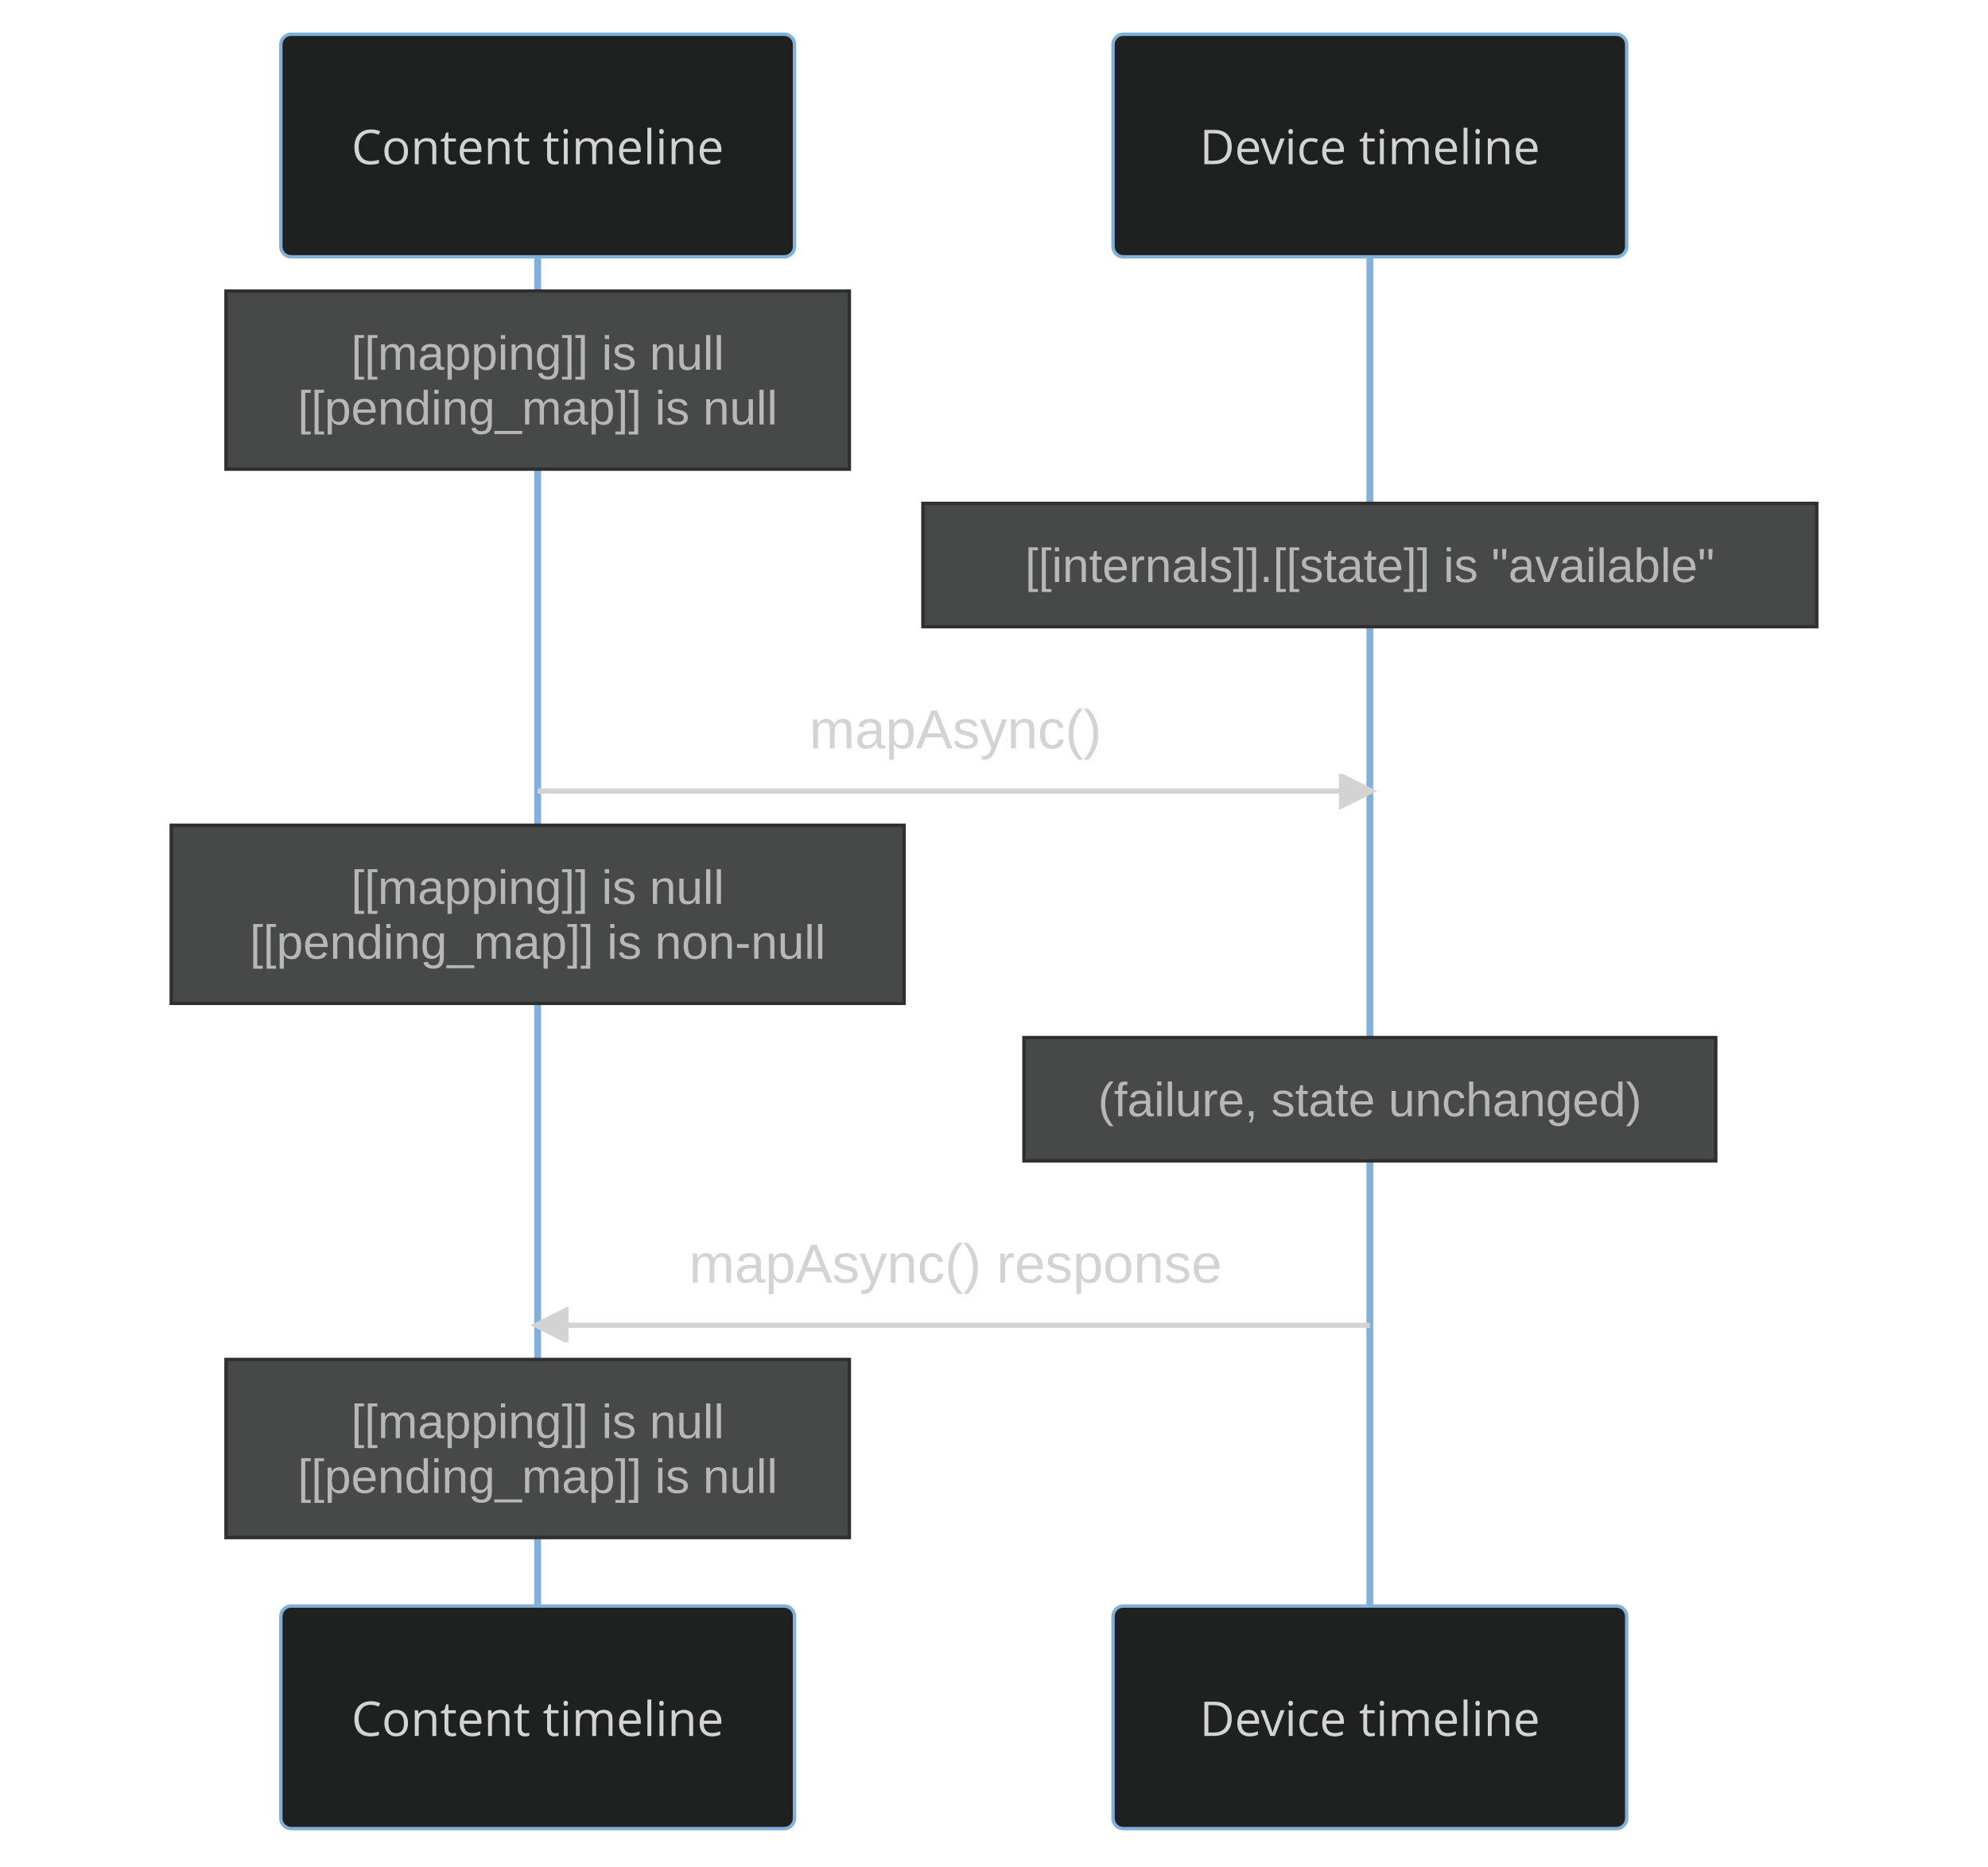
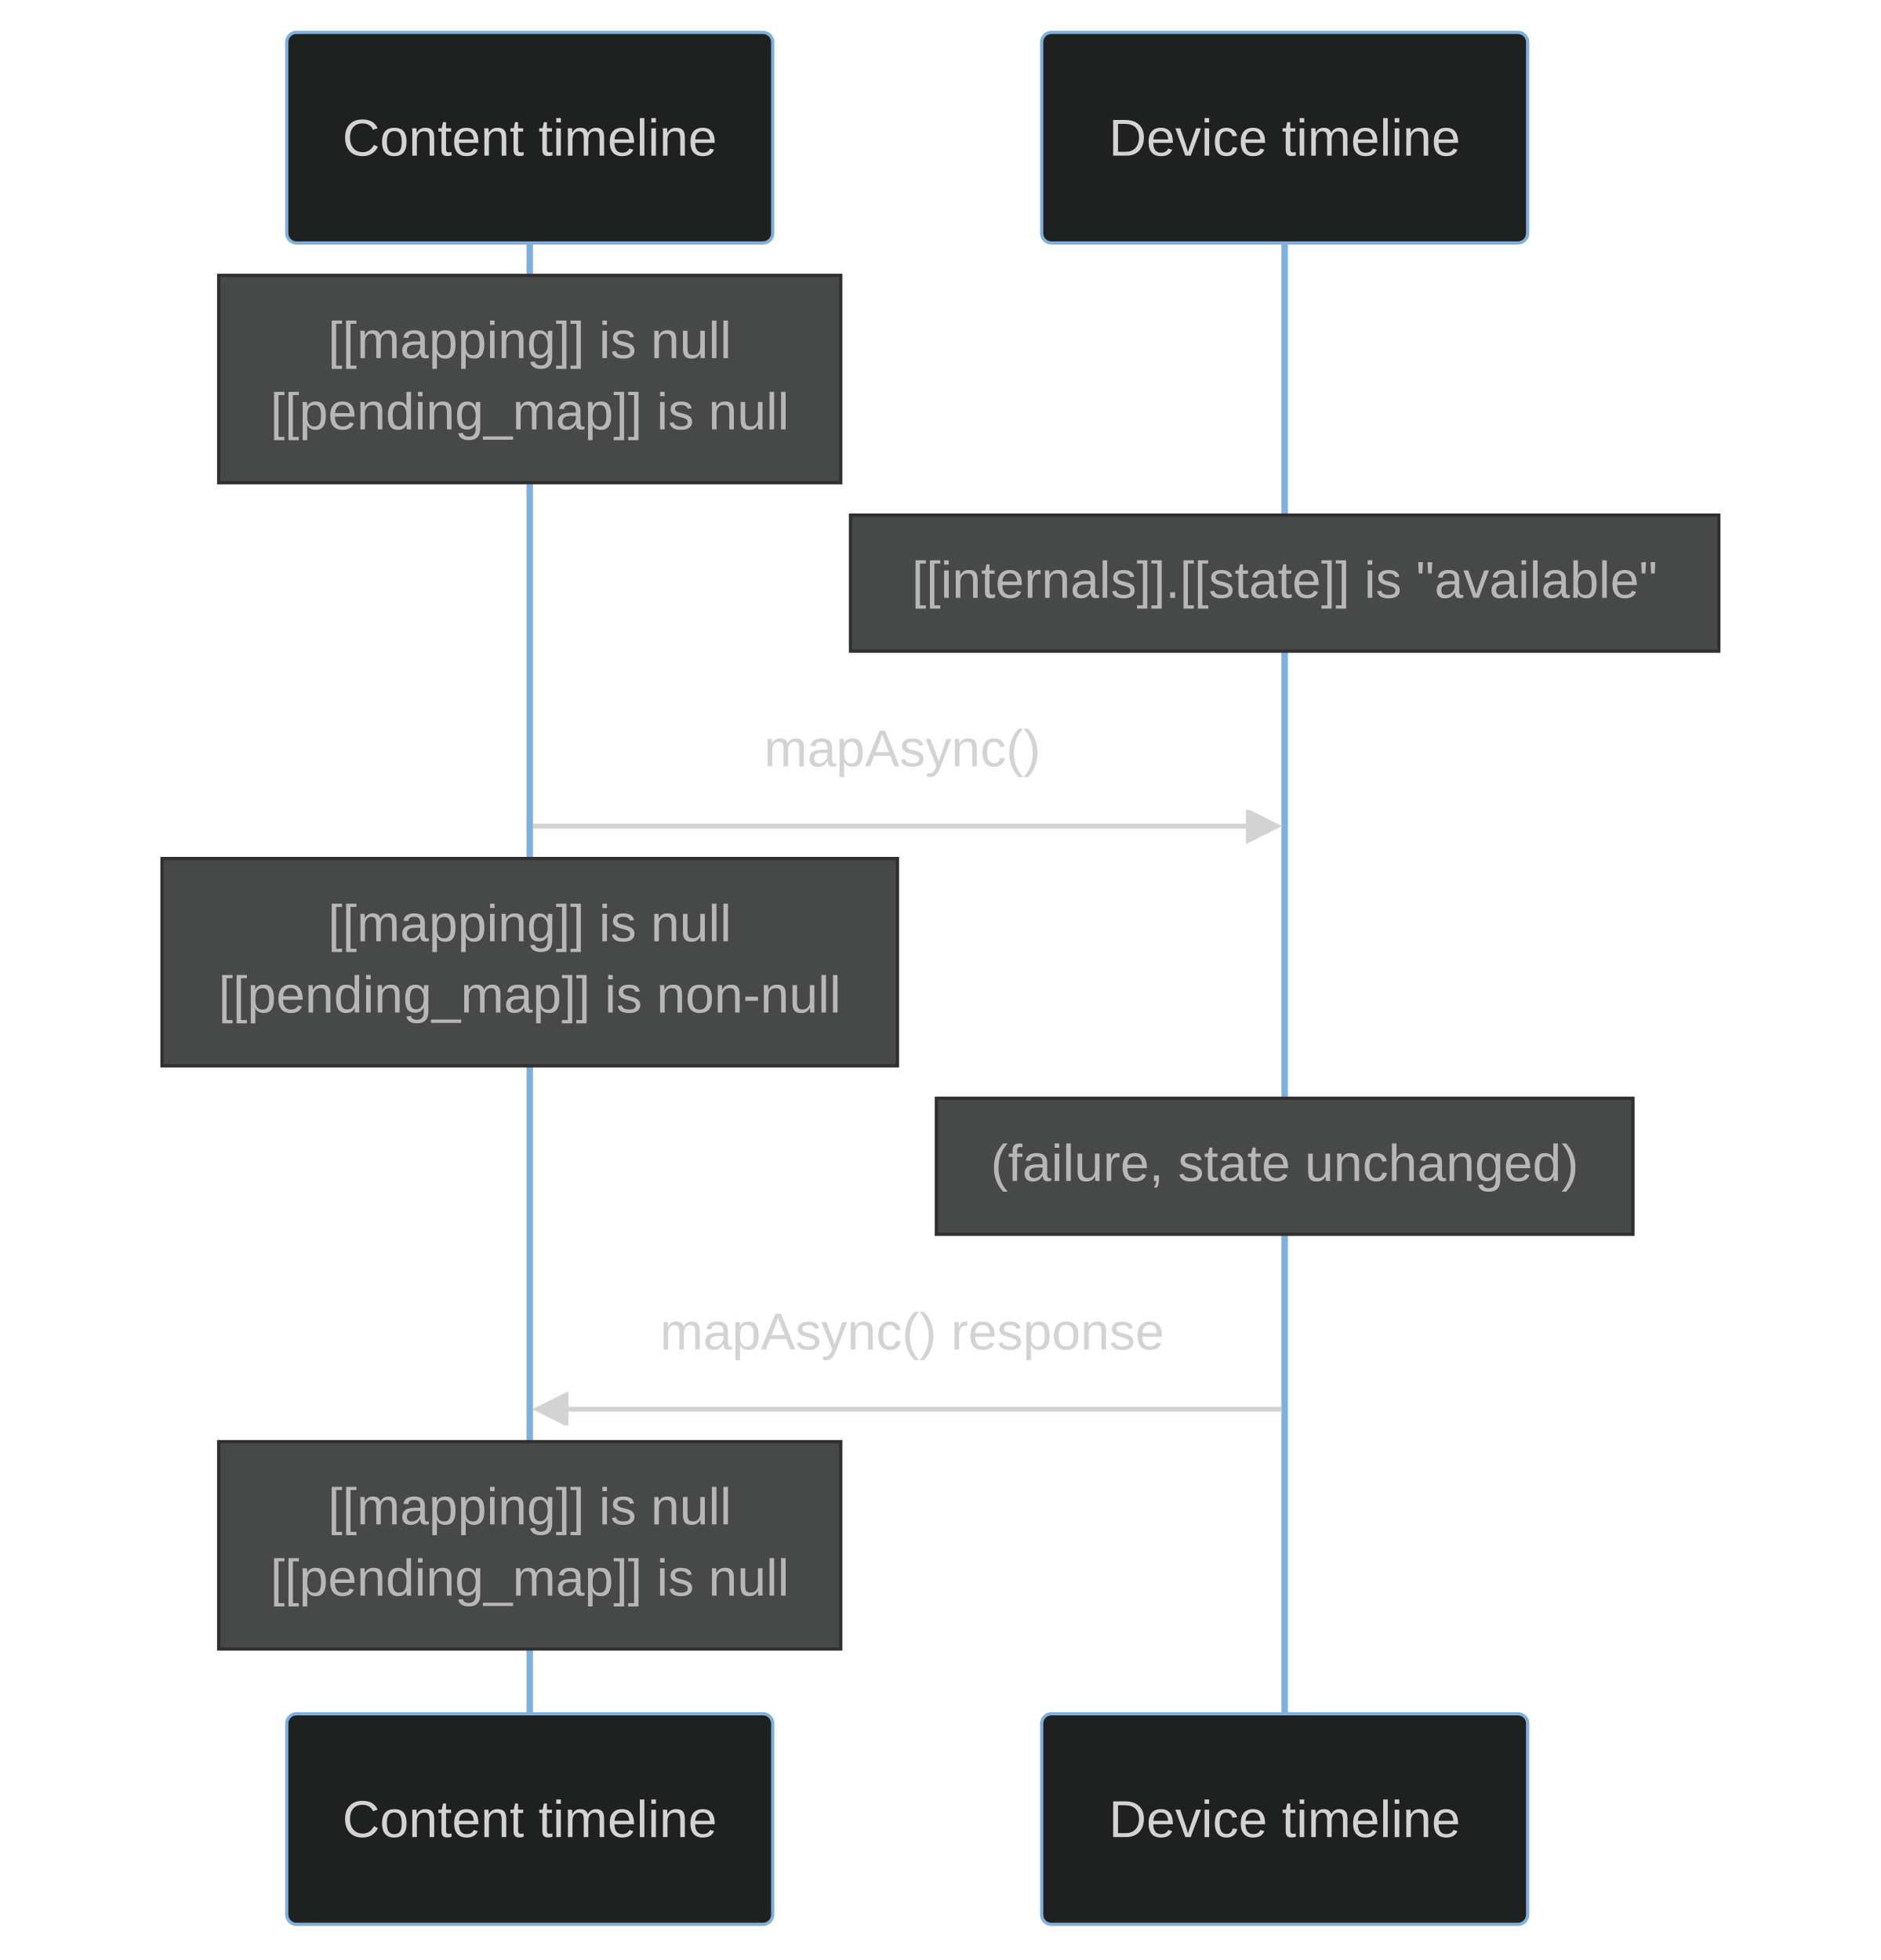
- <svg xmlns="http://www.w3.org/2000/svg" id="mermaid-0" width="100%" height="545" style="max-width: 580.5px; background-color: black;" viewBox="-82 -10 580.5 545" role="img" aria-labelledby="chart-title-mermaid-0 chart-desc-mermaid-0">
-   <style>#mermaid-0 {font-family:"trebuchet ms",verdana,arial,sans-serif;font-size:16px;fill:#ccc;}#mermaid-0 .error-icon{fill:#a44141;}#mermaid-0 .error-text{fill:#ddd;stroke:#ddd;}#mermaid-0 .edge-thickness-normal{stroke-width:2px;}#mermaid-0 .edge-thickness-thick{stroke-width:3.5px;}#mermaid-0 .edge-pattern-solid{stroke-dasharray:0;}#mermaid-0 .edge-pattern-dashed{stroke-dasharray:3;}#mermaid-0 .edge-pattern-dotted{stroke-dasharray:2;}#mermaid-0 .marker{fill:lightgrey;stroke:lightgrey;}#mermaid-0 .marker.cross{stroke:lightgrey;}#mermaid-0 svg{font-family:"trebuchet ms",verdana,arial,sans-serif;font-size:16px;}#mermaid-0 .actor{stroke:#81B1DB;fill:#1f2020;}#mermaid-0 text.actor&gt;tspan{fill:lightgrey;stroke:none;}#mermaid-0 .actor-line{stroke:lightgrey;}#mermaid-0 .messageLine0{stroke-width:1.5;stroke-dasharray:none;stroke:lightgrey;}#mermaid-0 .messageLine1{stroke-width:1.5;stroke-dasharray:2,2;stroke:lightgrey;}#mermaid-0 #arrowhead path{fill:lightgrey;stroke:lightgrey;}#mermaid-0 .sequenceNumber{fill:black;}#mermaid-0 #sequencenumber{fill:lightgrey;}#mermaid-0 #crosshead path{fill:lightgrey;stroke:lightgrey;}#mermaid-0 .messageText{fill:lightgrey;stroke:lightgrey;}#mermaid-0 .labelBox{stroke:#81B1DB;fill:#1f2020;}#mermaid-0 .labelText,#mermaid-0 .labelText&gt;tspan{fill:lightgrey;stroke:none;}#mermaid-0 .loopText,#mermaid-0 .loopText&gt;tspan{fill:lightgrey;stroke:none;}#mermaid-0 .loopLine{stroke-width:2px;stroke-dasharray:2,2;stroke:#81B1DB;fill:#81B1DB;}#mermaid-0 .note{stroke:hsl(180, 0%, 18.353%);fill:hsl(180, 1.587%, 28.353%);}#mermaid-0 .noteText,#mermaid-0 .noteText&gt;tspan{fill:rgb(183.848, 181.552, 181.552);stroke:none;}#mermaid-0 .activation0{fill:hsl(180, 1.587%, 28.353%);stroke:#81B1DB;}#mermaid-0 .activation1{fill:hsl(180, 1.587%, 28.353%);stroke:#81B1DB;}#mermaid-0 .activation2{fill:hsl(180, 1.587%, 28.353%);stroke:#81B1DB;}#mermaid-0 .actorPopupMenu{position:absolute;}#mermaid-0 .actorPopupMenuPanel{position:absolute;fill:#1f2020;box-shadow:0px 8px 16px 0px rgba(0,0,0,0.2);filter:drop-shadow(3px 5px 2px rgb(0 0 0 / 0.4));}#mermaid-0 .actor-man line{stroke:#81B1DB;fill:#1f2020;}#mermaid-0 .actor-man circle,#mermaid-0 line{stroke:#81B1DB;fill:#1f2020;stroke-width:2px;}#mermaid-0 .messageText{stroke:none;}#mermaid-0 :root{--mermaid-font-family:"trebuchet ms",verdana,arial,sans-serif;}</style>
+ <svg xmlns="http://www.w3.org/2000/svg" id="my-svg" width="100%" style="max-width: 580.5px; background-color: black;" viewBox="-88.5 -10 580.5 605" role="graphics-document document" aria-roledescription="sequence">
+   <g>
+     <rect x="233" y="519" fill="#eaeaea" stroke="#666" width="150" height="65" rx="3" ry="3" class="actor" />
+     <text x="308" y="551.5" dominant-baseline="central" alignment-baseline="central" class="actor" style="text-anchor: middle; font-size: 16px; font-weight: 400;">
+       <tspan x="308" dy="0">Device timeline</tspan>
+     </text>
+   </g>
+   <g>
+     <rect x="0" y="519" fill="#eaeaea" stroke="#666" width="150" height="65" rx="3" ry="3" class="actor" />
+     <text x="75" y="551.5" dominant-baseline="central" alignment-baseline="central" class="actor" style="text-anchor: middle; font-size: 16px; font-weight: 400;">
+       <tspan x="75" dy="0">Content timeline</tspan>
+     </text>
+   </g>
+   <g>
+     <line id="actor1" x1="308" y1="5" x2="308" y2="519" class="200" stroke-width="0.5px" stroke="#999" />
+     <g id="root-1">
+       <rect x="233" y="0" fill="#eaeaea" stroke="#666" width="150" height="65" rx="3" ry="3" class="actor" />
+       <text x="308" y="32.5" dominant-baseline="central" alignment-baseline="central" class="actor" style="text-anchor: middle; font-size: 16px; font-weight: 400;">
+         <tspan x="308" dy="0">Device timeline</tspan>
+       </text>
+     </g>
+   </g>
+   <g>
+     <line id="actor0" x1="75" y1="5" x2="75" y2="519" class="200" stroke-width="0.5px" stroke="#999" />
+     <g id="root-0">
+       <rect x="0" y="0" fill="#eaeaea" stroke="#666" width="150" height="65" rx="3" ry="3" class="actor" />
+       <text x="75" y="32.5" dominant-baseline="central" alignment-baseline="central" class="actor" style="text-anchor: middle; font-size: 16px; font-weight: 400;">
+         <tspan x="75" dy="0">Content timeline</tspan>
+       </text>
+     </g>
+   </g>
+   <style>#my-svg{font-family:"trebuchet ms",verdana,arial,sans-serif;font-size:16px;fill:#ccc;}#my-svg .error-icon{fill:#a44141;}#my-svg .error-text{fill:#ddd;stroke:#ddd;}#my-svg .edge-thickness-normal{stroke-width:2px;}#my-svg .edge-thickness-thick{stroke-width:3.5px;}#my-svg .edge-pattern-solid{stroke-dasharray:0;}#my-svg .edge-pattern-dashed{stroke-dasharray:3;}#my-svg .edge-pattern-dotted{stroke-dasharray:2;}#my-svg .marker{fill:lightgrey;stroke:lightgrey;}#my-svg .marker.cross{stroke:lightgrey;}#my-svg svg{font-family:"trebuchet ms",verdana,arial,sans-serif;font-size:16px;}#my-svg .actor{stroke:#81B1DB;fill:#1f2020;}#my-svg text.actor&gt;tspan{fill:lightgrey;stroke:none;}#my-svg .actor-line{stroke:lightgrey;}#my-svg .messageLine0{stroke-width:1.5;stroke-dasharray:none;stroke:lightgrey;}#my-svg .messageLine1{stroke-width:1.5;stroke-dasharray:2,2;stroke:lightgrey;}#my-svg #arrowhead path{fill:lightgrey;stroke:lightgrey;}#my-svg .sequenceNumber{fill:black;}#my-svg #sequencenumber{fill:lightgrey;}#my-svg #crosshead path{fill:lightgrey;stroke:lightgrey;}#my-svg .messageText{fill:lightgrey;stroke:none;}#my-svg .labelBox{stroke:#81B1DB;fill:#1f2020;}#my-svg .labelText,#my-svg .labelText&gt;tspan{fill:lightgrey;stroke:none;}#my-svg .loopText,#my-svg .loopText&gt;tspan{fill:lightgrey;stroke:none;}#my-svg .loopLine{stroke-width:2px;stroke-dasharray:2,2;stroke:#81B1DB;fill:#81B1DB;}#my-svg .note{stroke:hsl(180, 0%, 18.353%);fill:hsl(180, 1.587%, 28.353%);}#my-svg .noteText,#my-svg .noteText&gt;tspan{fill:rgb(183.848, 181.552, 181.552);stroke:none;}#my-svg .activation0{fill:hsl(180, 1.587%, 28.353%);stroke:#81B1DB;}#my-svg .activation1{fill:hsl(180, 1.587%, 28.353%);stroke:#81B1DB;}#my-svg .activation2{fill:hsl(180, 1.587%, 28.353%);stroke:#81B1DB;}#my-svg .actorPopupMenu{position:absolute;}#my-svg .actorPopupMenuPanel{position:absolute;fill:#1f2020;box-shadow:0px 8px 16px 0px rgba(0,0,0,0.2);filter:drop-shadow(3px 5px 2px rgb(0 0 0 / 0.4));}#my-svg .actor-man line{stroke:#81B1DB;fill:#1f2020;}#my-svg .actor-man circle,#my-svg line{stroke:#81B1DB;fill:#1f2020;stroke-width:2px;}#my-svg .messageText{stroke:none;}#my-svg :root{--mermaid-font-family:"trebuchet ms",verdana,arial,sans-serif;}</style>
  <g />
  <defs>
    <symbol id="computer" width="24" height="24">
      <path transform="scale(.5)" d="M2 2v13h20v-13h-20zm18 11h-16v-9h16v9zm-10.228 6l.466-1h3.524l.467 1h-4.457zm14.228 3h-24l2-6h2.104l-1.33 4h18.45l-1.297-4h2.073l2 6zm-5-10h-14v-7h14v7z" />
    </symbol>
  </defs>
  <defs>
    <symbol id="database" fill-rule="evenodd" clip-rule="evenodd">
      <path transform="scale(.5)" d="M12.258.001l.256.004.255.005.253.008.251.01.249.012.247.015.246.016.242.019.241.02.239.023.236.024.233.027.231.028.229.031.225.032.223.034.22.036.217.038.214.04.211.041.208.043.205.045.201.046.198.048.194.05.191.051.187.053.183.054.18.056.175.057.172.059.168.06.163.061.16.063.155.064.15.066.074.033.073.033.071.034.07.034.069.035.068.035.067.035.066.035.064.036.064.036.062.036.06.036.06.037.058.037.058.037.055.038.055.038.053.038.052.038.051.039.05.039.048.039.047.039.045.04.044.04.043.04.041.04.04.041.039.041.037.041.036.041.034.041.033.042.032.042.03.042.029.042.027.042.026.043.024.043.023.043.021.043.02.043.018.044.017.043.015.044.013.044.012.044.011.045.009.044.007.045.006.045.004.045.002.045.001.045v17l-.001.045-.002.045-.004.045-.006.045-.007.045-.009.044-.011.045-.012.044-.013.044-.015.044-.017.043-.018.044-.02.043-.021.043-.023.043-.024.043-.026.043-.027.042-.029.042-.03.042-.032.042-.033.042-.034.041-.036.041-.037.041-.039.041-.04.041-.041.04-.043.04-.044.04-.045.04-.047.039-.048.039-.05.039-.051.039-.052.038-.053.038-.055.038-.055.038-.058.037-.058.037-.06.037-.06.036-.062.036-.064.036-.064.036-.066.035-.067.035-.068.035-.069.035-.07.034-.071.034-.073.033-.074.033-.15.066-.155.064-.16.063-.163.061-.168.06-.172.059-.175.057-.18.056-.183.054-.187.053-.191.051-.194.05-.198.048-.201.046-.205.045-.208.043-.211.041-.214.04-.217.038-.22.036-.223.034-.225.032-.229.031-.231.028-.233.027-.236.024-.239.023-.241.02-.242.019-.246.016-.247.015-.249.012-.251.01-.253.008-.255.005-.256.004-.258.001-.258-.001-.256-.004-.255-.005-.253-.008-.251-.01-.249-.012-.247-.015-.245-.016-.243-.019-.241-.02-.238-.023-.236-.024-.234-.027-.231-.028-.228-.031-.226-.032-.223-.034-.22-.036-.217-.038-.214-.04-.211-.041-.208-.043-.204-.045-.201-.046-.198-.048-.195-.05-.19-.051-.187-.053-.184-.054-.179-.056-.176-.057-.172-.059-.167-.06-.164-.061-.159-.063-.155-.064-.151-.066-.074-.033-.072-.033-.072-.034-.07-.034-.069-.035-.068-.035-.067-.035-.066-.035-.064-.036-.063-.036-.062-.036-.061-.036-.06-.037-.058-.037-.057-.037-.056-.038-.055-.038-.053-.038-.052-.038-.051-.039-.049-.039-.049-.039-.046-.039-.046-.04-.044-.04-.043-.04-.041-.04-.04-.041-.039-.041-.037-.041-.036-.041-.034-.041-.033-.042-.032-.042-.03-.042-.029-.042-.027-.042-.026-.043-.024-.043-.023-.043-.021-.043-.02-.043-.018-.044-.017-.043-.015-.044-.013-.044-.012-.044-.011-.045-.009-.044-.007-.045-.006-.045-.004-.045-.002-.045-.001-.045v-17l.001-.045.002-.045.004-.045.006-.045.007-.045.009-.044.011-.045.012-.044.013-.044.015-.044.017-.043.018-.044.02-.043.021-.043.023-.043.024-.043.026-.043.027-.042.029-.042.03-.042.032-.042.033-.042.034-.041.036-.041.037-.041.039-.041.04-.041.041-.04.043-.04.044-.04.046-.04.046-.039.049-.039.049-.039.051-.039.052-.038.053-.038.055-.038.056-.038.057-.037.058-.037.06-.037.061-.036.062-.036.063-.036.064-.036.066-.035.067-.035.068-.035.069-.035.07-.034.072-.034.072-.033.074-.033.151-.066.155-.064.159-.063.164-.061.167-.06.172-.059.176-.057.179-.056.184-.054.187-.053.19-.051.195-.05.198-.048.201-.046.204-.045.208-.043.211-.041.214-.04.217-.038.22-.036.223-.034.226-.032.228-.031.231-.028.234-.027.236-.024.238-.023.241-.02.243-.019.245-.016.247-.015.249-.012.251-.01.253-.008.255-.005.256-.004.258-.001.258.001zm-9.258 20.499v.01l.001.021.003.021.004.022.005.021.006.022.007.022.009.023.01.022.011.023.012.023.013.023.015.023.016.024.017.023.018.024.019.024.021.024.022.025.023.024.024.025.052.049.056.05.061.051.066.051.07.051.075.051.079.052.084.052.088.052.092.052.097.052.102.051.105.052.11.052.114.051.119.051.123.051.127.05.131.05.135.05.139.048.144.049.147.047.152.047.155.047.16.045.163.045.167.043.171.043.176.041.178.041.183.039.187.039.19.037.194.035.197.035.202.033.204.031.209.03.212.029.216.027.219.025.222.024.226.021.23.02.233.018.236.016.24.015.243.012.246.01.249.008.253.005.256.004.259.001.26-.001.257-.004.254-.005.25-.008.247-.011.244-.012.241-.014.237-.016.233-.018.231-.021.226-.021.224-.024.22-.026.216-.027.212-.028.21-.031.205-.031.202-.034.198-.034.194-.036.191-.037.187-.039.183-.04.179-.04.175-.042.172-.043.168-.044.163-.045.16-.046.155-.046.152-.047.148-.048.143-.049.139-.049.136-.05.131-.05.126-.05.123-.051.118-.052.114-.051.11-.052.106-.052.101-.052.096-.052.092-.052.088-.053.083-.051.079-.052.074-.052.07-.051.065-.051.06-.051.056-.05.051-.05.023-.024.023-.025.021-.024.02-.024.019-.024.018-.024.017-.024.015-.023.014-.024.013-.023.012-.023.01-.023.01-.022.008-.022.006-.022.006-.022.004-.022.004-.021.001-.021.001-.021v-4.127l-.077.055-.08.053-.083.054-.085.053-.087.052-.09.052-.093.051-.095.05-.097.05-.1.049-.102.049-.105.048-.106.047-.109.047-.111.046-.114.045-.115.045-.118.044-.12.043-.122.042-.124.042-.126.041-.128.04-.13.04-.132.038-.134.038-.135.037-.138.037-.139.035-.142.035-.143.034-.144.033-.147.032-.148.031-.15.03-.151.03-.153.029-.154.027-.156.027-.158.026-.159.025-.161.024-.162.023-.163.022-.165.021-.166.02-.167.019-.169.018-.169.017-.171.016-.173.015-.173.014-.175.013-.175.012-.177.011-.178.01-.179.008-.179.008-.181.006-.182.005-.182.004-.184.003-.184.002h-.37l-.184-.002-.184-.003-.182-.004-.182-.005-.181-.006-.179-.008-.179-.008-.178-.01-.176-.011-.176-.012-.175-.013-.173-.014-.172-.015-.171-.016-.17-.017-.169-.018-.167-.019-.166-.02-.165-.021-.163-.022-.162-.023-.161-.024-.159-.025-.157-.026-.156-.027-.155-.027-.153-.029-.151-.03-.15-.03-.148-.031-.146-.032-.145-.033-.143-.034-.141-.035-.14-.035-.137-.037-.136-.037-.134-.038-.132-.038-.13-.04-.128-.04-.126-.041-.124-.042-.122-.042-.12-.044-.117-.043-.116-.045-.113-.045-.112-.046-.109-.047-.106-.047-.105-.048-.102-.049-.1-.049-.097-.05-.095-.05-.093-.052-.09-.051-.087-.052-.085-.053-.083-.054-.08-.054-.077-.054v4.127zm0-5.654v.011l.001.021.003.021.004.021.005.022.006.022.007.022.009.022.01.022.011.023.012.023.013.023.015.024.016.023.017.024.018.024.019.024.021.024.022.024.023.025.024.024.052.05.056.05.061.05.066.051.07.051.075.052.079.051.084.052.088.052.092.052.097.052.102.052.105.052.11.051.114.051.119.052.123.05.127.051.131.05.135.049.139.049.144.048.147.048.152.047.155.046.16.045.163.045.167.044.171.042.176.042.178.04.183.04.187.038.19.037.194.036.197.034.202.033.204.032.209.03.212.028.216.027.219.025.222.024.226.022.23.02.233.018.236.016.24.014.243.012.246.01.249.008.253.006.256.003.259.001.26-.001.257-.003.254-.006.25-.008.247-.01.244-.012.241-.015.237-.016.233-.018.231-.02.226-.022.224-.024.22-.025.216-.027.212-.029.21-.03.205-.032.202-.033.198-.035.194-.036.191-.037.187-.039.183-.039.179-.041.175-.042.172-.043.168-.044.163-.045.16-.045.155-.047.152-.047.148-.048.143-.048.139-.05.136-.049.131-.05.126-.051.123-.051.118-.051.114-.052.11-.052.106-.052.101-.052.096-.052.092-.052.088-.052.083-.052.079-.052.074-.051.07-.052.065-.051.06-.05.056-.051.051-.049.023-.025.023-.024.021-.025.02-.024.019-.024.018-.024.017-.024.015-.023.014-.023.013-.024.012-.022.01-.023.01-.023.008-.022.006-.022.006-.022.004-.021.004-.022.001-.021.001-.021v-4.139l-.077.054-.08.054-.083.054-.085.052-.087.053-.09.051-.093.051-.095.051-.097.05-.1.049-.102.049-.105.048-.106.047-.109.047-.111.046-.114.045-.115.044-.118.044-.12.044-.122.042-.124.042-.126.041-.128.04-.13.039-.132.039-.134.038-.135.037-.138.036-.139.036-.142.035-.143.033-.144.033-.147.033-.148.031-.15.03-.151.03-.153.028-.154.028-.156.027-.158.026-.159.025-.161.024-.162.023-.163.022-.165.021-.166.02-.167.019-.169.018-.169.017-.171.016-.173.015-.173.014-.175.013-.175.012-.177.011-.178.009-.179.009-.179.007-.181.007-.182.005-.182.004-.184.003-.184.002h-.37l-.184-.002-.184-.003-.182-.004-.182-.005-.181-.007-.179-.007-.179-.009-.178-.009-.176-.011-.176-.012-.175-.013-.173-.014-.172-.015-.171-.016-.17-.017-.169-.018-.167-.019-.166-.02-.165-.021-.163-.022-.162-.023-.161-.024-.159-.025-.157-.026-.156-.027-.155-.028-.153-.028-.151-.03-.15-.03-.148-.031-.146-.033-.145-.033-.143-.033-.141-.035-.14-.036-.137-.036-.136-.037-.134-.038-.132-.039-.13-.039-.128-.04-.126-.041-.124-.042-.122-.043-.12-.043-.117-.044-.116-.044-.113-.046-.112-.046-.109-.046-.106-.047-.105-.048-.102-.049-.1-.049-.097-.05-.095-.051-.093-.051-.09-.051-.087-.053-.085-.052-.083-.054-.08-.054-.077-.054v4.139zm0-5.666v.011l.001.02.003.022.004.021.005.022.006.021.007.022.009.023.01.022.011.023.012.023.013.023.015.023.016.024.017.024.018.023.019.024.021.025.022.024.023.024.024.025.052.05.056.05.061.05.066.051.07.051.075.052.079.051.084.052.088.052.092.052.097.052.102.052.105.051.11.052.114.051.119.051.123.051.127.05.131.05.135.05.139.049.144.048.147.048.152.047.155.046.16.045.163.045.167.043.171.043.176.042.178.04.183.04.187.038.19.037.194.036.197.034.202.033.204.032.209.03.212.028.216.027.219.025.222.024.226.021.23.02.233.018.236.017.24.014.243.012.246.01.249.008.253.006.256.003.259.001.26-.001.257-.003.254-.006.25-.008.247-.01.244-.013.241-.014.237-.016.233-.018.231-.02.226-.022.224-.024.22-.025.216-.027.212-.029.21-.03.205-.032.202-.033.198-.035.194-.036.191-.037.187-.039.183-.039.179-.041.175-.042.172-.043.168-.044.163-.045.16-.045.155-.047.152-.047.148-.048.143-.049.139-.049.136-.049.131-.051.126-.05.123-.051.118-.052.114-.051.11-.052.106-.052.101-.052.096-.052.092-.052.088-.052.083-.052.079-.052.074-.052.07-.051.065-.051.06-.051.056-.05.051-.049.023-.025.023-.025.021-.024.02-.024.019-.024.018-.024.017-.024.015-.023.014-.024.013-.023.012-.023.01-.022.01-.023.008-.022.006-.022.006-.022.004-.022.004-.021.001-.021.001-.021v-4.153l-.077.054-.08.054-.083.053-.085.053-.087.053-.09.051-.093.051-.095.051-.097.05-.1.049-.102.048-.105.048-.106.048-.109.046-.111.046-.114.046-.115.044-.118.044-.12.043-.122.043-.124.042-.126.041-.128.04-.13.039-.132.039-.134.038-.135.037-.138.036-.139.036-.142.034-.143.034-.144.033-.147.032-.148.032-.15.03-.151.03-.153.028-.154.028-.156.027-.158.026-.159.024-.161.024-.162.023-.163.023-.165.021-.166.02-.167.019-.169.018-.169.017-.171.016-.173.015-.173.014-.175.013-.175.012-.177.01-.178.01-.179.009-.179.007-.181.006-.182.006-.182.004-.184.003-.184.001-.185.001-.185-.001-.184-.001-.184-.003-.182-.004-.182-.006-.181-.006-.179-.007-.179-.009-.178-.01-.176-.01-.176-.012-.175-.013-.173-.014-.172-.015-.171-.016-.17-.017-.169-.018-.167-.019-.166-.02-.165-.021-.163-.023-.162-.023-.161-.024-.159-.024-.157-.026-.156-.027-.155-.028-.153-.028-.151-.03-.15-.03-.148-.032-.146-.032-.145-.033-.143-.034-.141-.034-.14-.036-.137-.036-.136-.037-.134-.038-.132-.039-.13-.039-.128-.041-.126-.041-.124-.041-.122-.043-.12-.043-.117-.044-.116-.044-.113-.046-.112-.046-.109-.046-.106-.048-.105-.048-.102-.048-.1-.05-.097-.049-.095-.051-.093-.051-.09-.052-.087-.052-.085-.053-.083-.053-.08-.054-.077-.054v4.153zm8.74-8.179l-.257.004-.254.005-.25.008-.247.011-.244.012-.241.014-.237.016-.233.018-.231.021-.226.022-.224.023-.22.026-.216.027-.212.028-.21.031-.205.032-.202.033-.198.034-.194.036-.191.038-.187.038-.183.04-.179.041-.175.042-.172.043-.168.043-.163.045-.16.046-.155.046-.152.048-.148.048-.143.048-.139.049-.136.05-.131.05-.126.051-.123.051-.118.051-.114.052-.11.052-.106.052-.101.052-.096.052-.092.052-.088.052-.083.052-.079.052-.074.051-.07.052-.065.051-.06.05-.056.05-.051.05-.023.025-.023.024-.021.024-.02.025-.019.024-.018.024-.017.023-.015.024-.014.023-.013.023-.012.023-.01.023-.01.022-.008.022-.006.023-.006.021-.004.022-.004.021-.001.021-.001.021.001.021.001.021.004.021.004.022.006.021.006.023.008.022.01.022.01.023.012.023.013.023.014.023.015.024.017.023.018.024.019.024.02.025.021.024.023.024.023.025.051.05.056.05.06.05.065.051.07.052.074.051.079.052.083.052.088.052.092.052.096.052.101.052.106.052.11.052.114.052.118.051.123.051.126.051.131.05.136.05.139.049.143.048.148.048.152.048.155.046.16.046.163.045.168.043.172.043.175.042.179.041.183.04.187.038.191.038.194.036.198.034.202.033.205.032.21.031.212.028.216.027.22.026.224.023.226.022.231.021.233.018.237.016.241.014.244.012.247.011.25.008.254.005.257.004.26.001.26-.001.257-.004.254-.005.25-.008.247-.011.244-.012.241-.014.237-.016.233-.018.231-.021.226-.022.224-.023.22-.026.216-.027.212-.028.21-.031.205-.032.202-.033.198-.034.194-.036.191-.038.187-.038.183-.04.179-.041.175-.042.172-.043.168-.043.163-.045.16-.046.155-.046.152-.048.148-.048.143-.048.139-.049.136-.05.131-.05.126-.051.123-.051.118-.051.114-.052.11-.052.106-.052.101-.052.096-.052.092-.052.088-.052.083-.052.079-.052.074-.051.07-.052.065-.051.06-.05.056-.05.051-.05.023-.025.023-.024.021-.024.02-.025.019-.024.018-.024.017-.023.015-.024.014-.023.013-.023.012-.023.01-.023.01-.022.008-.022.006-.023.006-.021.004-.022.004-.021.001-.021.001-.021-.001-.021-.001-.021-.004-.021-.004-.022-.006-.021-.006-.023-.008-.022-.01-.022-.01-.023-.012-.023-.013-.023-.014-.023-.015-.024-.017-.023-.018-.024-.019-.024-.02-.025-.021-.024-.023-.024-.023-.025-.051-.05-.056-.05-.06-.05-.065-.051-.07-.052-.074-.051-.079-.052-.083-.052-.088-.052-.092-.052-.096-.052-.101-.052-.106-.052-.11-.052-.114-.052-.118-.051-.123-.051-.126-.051-.131-.05-.136-.05-.139-.049-.143-.048-.148-.048-.152-.048-.155-.046-.16-.046-.163-.045-.168-.043-.172-.043-.175-.042-.179-.041-.183-.04-.187-.038-.191-.038-.194-.036-.198-.034-.202-.033-.205-.032-.21-.031-.212-.028-.216-.027-.22-.026-.224-.023-.226-.022-.231-.021-.233-.018-.237-.016-.241-.014-.244-.012-.247-.011-.25-.008-.254-.005-.257-.004-.26-.001-.26.001z" />
    </symbol>
  </defs>
  <defs>
    <symbol id="clock" width="24" height="24">
      <path transform="scale(.5)" d="M12 2c5.514 0 10 4.486 10 10s-4.486 10-10 10-10-4.486-10-10 4.486-10 10-10zm0-2c-6.627 0-12 5.373-12 12s5.373 12 12 12 12-5.373 12-12-5.373-12-12-12zm5.848 12.459c.202.038.202.333.001.372-1.907.361-6.045 1.111-6.547 1.111-.719 0-1.301-.582-1.301-1.301 0-.512.77-5.447 1.125-7.445.034-.192.312-.181.343.014l.985 6.238 5.394 1.011z" />
    </symbol>
  </defs>
-   <g>
-     <line id="actor0" x1="75" y1="5" x2="75" y2="479" class="200" stroke-width="0.5px" stroke="#999" />
-     <g id="root-0">
-       <rect x="0" y="0" fill="#eaeaea" stroke="#666" width="150" height="65" rx="3" ry="3" class="actor" />
-       <text x="75" y="32.5" dominant-baseline="central" alignment-baseline="central" class="actor" style="text-anchor: middle; font-size: 14px; font-weight: 400; font-family: &quot;Open Sans&quot;, sans-serif;">
-         <tspan x="75" dy="0">Content timeline</tspan>
-       </text>
-     </g>
-   </g>
-   <g>
-     <line id="actor1" x1="318" y1="5" x2="318" y2="479" class="200" stroke-width="0.5px" stroke="#999" />
-     <g id="root-1">
-       <rect x="243" y="0" fill="#eaeaea" stroke="#666" width="150" height="65" rx="3" ry="3" class="actor" />
-       <text x="318" y="32.5" dominant-baseline="central" alignment-baseline="central" class="actor" style="text-anchor: middle; font-size: 14px; font-weight: 400; font-family: &quot;Open Sans&quot;, sans-serif;">
-         <tspan x="318" dy="0">Device timeline</tspan>
-       </text>
-     </g>
-   </g>
  <defs>
-     <marker id="arrowhead" refX="9" refY="5" markerUnits="userSpaceOnUse" markerWidth="12" markerHeight="12" orient="auto">
+     <marker id="arrowhead" refX="7.9" refY="5" markerUnits="userSpaceOnUse" markerWidth="12" markerHeight="12" orient="auto">
      <path d="M 0 0 L 10 5 L 0 10 z" />
    </marker>
  </defs>
  <defs>
-     <marker id="crosshead" markerWidth="15" markerHeight="8" orient="auto" refX="16" refY="4">
-       <path fill="black" stroke="#000000" stroke-width="1px" d="M 9,2 V 6 L16,4 Z" style="stroke-dasharray: 0, 0;" />
-       <path fill="none" stroke="#000000" stroke-width="1px" d="M 0,1 L 6,7 M 6,1 L 0,7" style="stroke-dasharray: 0, 0;" />
+     <marker id="crosshead" markerWidth="15" markerHeight="8" orient="auto" refX="4" refY="4.5">
+       <path fill="none" stroke="#000000" stroke-width="1pt" d="M 1,2 L 6,7 M 6,2 L 1,7" style="stroke-dasharray: 0, 0;" />
    </marker>
  </defs>
  <defs>
-     <marker id="filled-head" refX="18" refY="7" markerWidth="20" markerHeight="28" orient="auto">
+     <marker id="filled-head" refX="15.5" refY="7" markerWidth="20" markerHeight="28" orient="auto">
      <path d="M 18,7 L9,13 L14,7 L9,1 Z" />
    </marker>
  </defs>
  <defs>
    <marker id="sequencenumber" refX="15" refY="15" markerWidth="60" markerHeight="40" orient="auto">
      <circle cx="15" cy="15" r="6" />
    </marker>
  </defs>
  <g>
-     <rect x="-16" y="75" fill="#EDF2AE" stroke="#666" width="182" height="52" rx="0" ry="0" class="note" />
-     <text x="75" y="80" text-anchor="middle" dominant-baseline="middle" alignment-baseline="middle" class="noteText" dy="1em" style="font-family: &quot;trebuchet ms&quot;, verdana, arial, sans-serif; font-size: 14px; font-weight: 400;">
+     <rect x="-21" y="75" fill="#EDF2AE" stroke="#666" width="192" height="64" rx="0" ry="0" class="note" />
+     <text x="75" y="80" text-anchor="middle" dominant-baseline="middle" alignment-baseline="middle" class="noteText" dy="1em" style="font-size: 16px; font-weight: 400;">
      <tspan x="75">[[mapping]] is null</tspan>
    </text>
-     <text x="75" y="96" text-anchor="middle" dominant-baseline="middle" alignment-baseline="middle" class="noteText" dy="1em" style="font-family: &quot;trebuchet ms&quot;, verdana, arial, sans-serif; font-size: 14px; font-weight: 400;">
+     <text x="75" y="102" text-anchor="middle" dominant-baseline="middle" alignment-baseline="middle" class="noteText" dy="1em" style="font-size: 16px; font-weight: 400;">
      <tspan x="75">[[pending_map]] is null</tspan>
    </text>
  </g>
  <g>
-     <rect x="187.5" y="137" fill="#EDF2AE" stroke="#666" width="261" height="36" rx="0" ry="0" class="note" />
-     <text x="318" y="142" text-anchor="middle" dominant-baseline="middle" alignment-baseline="middle" class="noteText" dy="1em" style="font-family: &quot;trebuchet ms&quot;, verdana, arial, sans-serif; font-size: 14px; font-weight: 400;">
-       <tspan x="318">[[internals]].[[state]] is "available"</tspan>
+     <rect x="174" y="149" fill="#EDF2AE" stroke="#666" width="268" height="42" rx="0" ry="0" class="note" />
+     <text x="308" y="154" text-anchor="middle" dominant-baseline="middle" alignment-baseline="middle" class="noteText" dy="1em" style="font-size: 16px; font-weight: 400;">
+       <tspan x="308">[[internals]].[[state]] is "available"</tspan>
    </text>
  </g>
  <g>
-     <rect x="-32" y="231" fill="#EDF2AE" stroke="#666" width="214" height="52" rx="0" ry="0" class="note" />
-     <text x="75" y="236" text-anchor="middle" dominant-baseline="middle" alignment-baseline="middle" class="noteText" dy="1em" style="font-family: &quot;trebuchet ms&quot;, verdana, arial, sans-serif; font-size: 14px; font-weight: 400;">
+     <rect x="-38.5" y="255" fill="#EDF2AE" stroke="#666" width="227" height="64" rx="0" ry="0" class="note" />
+     <text x="75" y="260" text-anchor="middle" dominant-baseline="middle" alignment-baseline="middle" class="noteText" dy="1em" style="font-size: 16px; font-weight: 400;">
      <tspan x="75">[[mapping]] is null</tspan>
    </text>
-     <text x="75" y="252" text-anchor="middle" dominant-baseline="middle" alignment-baseline="middle" class="noteText" dy="1em" style="font-family: &quot;trebuchet ms&quot;, verdana, arial, sans-serif; font-size: 14px; font-weight: 400;">
+     <text x="75" y="282" text-anchor="middle" dominant-baseline="middle" alignment-baseline="middle" class="noteText" dy="1em" style="font-size: 16px; font-weight: 400;">
      <tspan x="75">[[pending_map]] is non-null</tspan>
    </text>
  </g>
  <g>
-     <rect x="217" y="293" fill="#EDF2AE" stroke="#666" width="202" height="36" rx="0" ry="0" class="note" />
-     <text x="318" y="298" text-anchor="middle" dominant-baseline="middle" alignment-baseline="middle" class="noteText" dy="1em" style="font-family: &quot;trebuchet ms&quot;, verdana, arial, sans-serif; font-size: 14px; font-weight: 400;">
-       <tspan x="318">(failure, state unchanged)</tspan>
+     <rect x="200.5" y="329" fill="#EDF2AE" stroke="#666" width="215" height="42" rx="0" ry="0" class="note" />
+     <text x="308" y="334" text-anchor="middle" dominant-baseline="middle" alignment-baseline="middle" class="noteText" dy="1em" style="font-size: 16px; font-weight: 400;">
+       <tspan x="308">(failure, state unchanged)</tspan>
    </text>
  </g>
  <g>
-     <rect x="-16" y="387" fill="#EDF2AE" stroke="#666" width="182" height="52" rx="0" ry="0" class="note" />
-     <text x="75" y="392" text-anchor="middle" dominant-baseline="middle" alignment-baseline="middle" class="noteText" dy="1em" style="font-family: &quot;trebuchet ms&quot;, verdana, arial, sans-serif; font-size: 14px; font-weight: 400;">
+     <rect x="-21" y="435" fill="#EDF2AE" stroke="#666" width="192" height="64" rx="0" ry="0" class="note" />
+     <text x="75" y="440" text-anchor="middle" dominant-baseline="middle" alignment-baseline="middle" class="noteText" dy="1em" style="font-size: 16px; font-weight: 400;">
      <tspan x="75">[[mapping]] is null</tspan>
    </text>
-     <text x="75" y="408" text-anchor="middle" dominant-baseline="middle" alignment-baseline="middle" class="noteText" dy="1em" style="font-family: &quot;trebuchet ms&quot;, verdana, arial, sans-serif; font-size: 14px; font-weight: 400;">
+     <text x="75" y="462" text-anchor="middle" dominant-baseline="middle" alignment-baseline="middle" class="noteText" dy="1em" style="font-size: 16px; font-weight: 400;">
      <tspan x="75">[[pending_map]] is null</tspan>
    </text>
  </g>
-   <text x="197" y="188" text-anchor="middle" dominant-baseline="middle" alignment-baseline="middle" class="messageText" dy="1em" style="font-family: &quot;trebuchet ms&quot;, verdana, arial, sans-serif; font-size: 16px; font-weight: 400;">mapAsync()</text>
-   <line x1="75" y1="221" x2="318" y2="221" class="messageLine0" stroke-width="2" stroke="none" marker-end="url(#arrowhead)" style="fill: none;" />
-   <text x="197" y="344" text-anchor="middle" dominant-baseline="middle" alignment-baseline="middle" class="messageText" dy="1em" style="font-family: &quot;trebuchet ms&quot;, verdana, arial, sans-serif; font-size: 16px; font-weight: 400;">mapAsync() response</text>
-   <line x1="318" y1="377" x2="75" y2="377" class="messageLine0" stroke-width="2" stroke="none" marker-end="url(#arrowhead)" style="fill: none;" />
-   <g>
-     <rect x="0" y="459" fill="#eaeaea" stroke="#666" width="150" height="65" rx="3" ry="3" class="actor" />
-     <text x="75" y="491.5" dominant-baseline="central" alignment-baseline="central" class="actor" style="text-anchor: middle; font-size: 14px; font-weight: 400; font-family: &quot;Open Sans&quot;, sans-serif;">
-       <tspan x="75" dy="0">Content timeline</tspan>
-     </text>
-   </g>
-   <g>
-     <rect x="243" y="459" fill="#eaeaea" stroke="#666" width="150" height="65" rx="3" ry="3" class="actor" />
-     <text x="318" y="491.5" dominant-baseline="central" alignment-baseline="central" class="actor" style="text-anchor: middle; font-size: 14px; font-weight: 400; font-family: &quot;Open Sans&quot;, sans-serif;">
-       <tspan x="318" dy="0">Device timeline</tspan>
-     </text>
-   </g>
+   <text x="190" y="206" text-anchor="middle" dominant-baseline="middle" alignment-baseline="middle" class="messageText" dy="1em" style="font-size: 16px; font-weight: 400;">mapAsync()</text>
+   <line x1="76" y1="245" x2="304" y2="245" class="messageLine0" stroke-width="2" stroke="none" marker-end="url(#arrowhead)" style="fill: none;" />
+   <text x="193" y="386" text-anchor="middle" dominant-baseline="middle" alignment-baseline="middle" class="messageText" dy="1em" style="font-size: 16px; font-weight: 400;">mapAsync() response</text>
+   <line x1="307" y1="425" x2="79" y2="425" class="messageLine0" stroke-width="2" stroke="none" marker-end="url(#arrowhead)" style="fill: none;" />
</svg>
